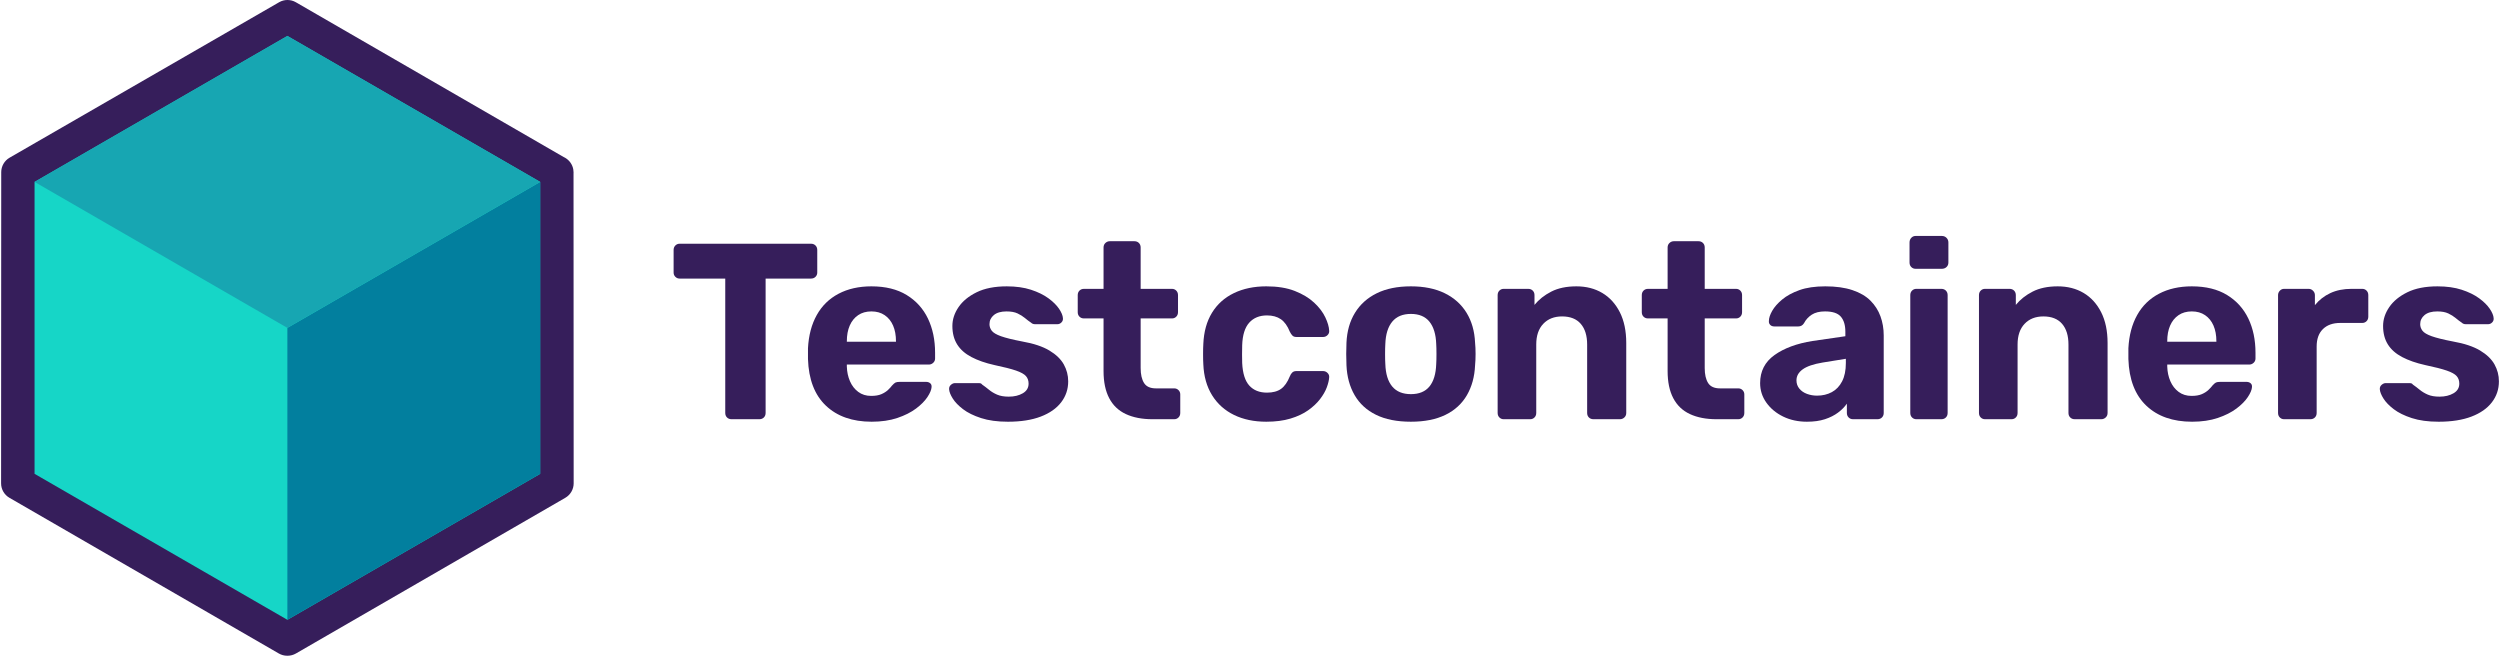
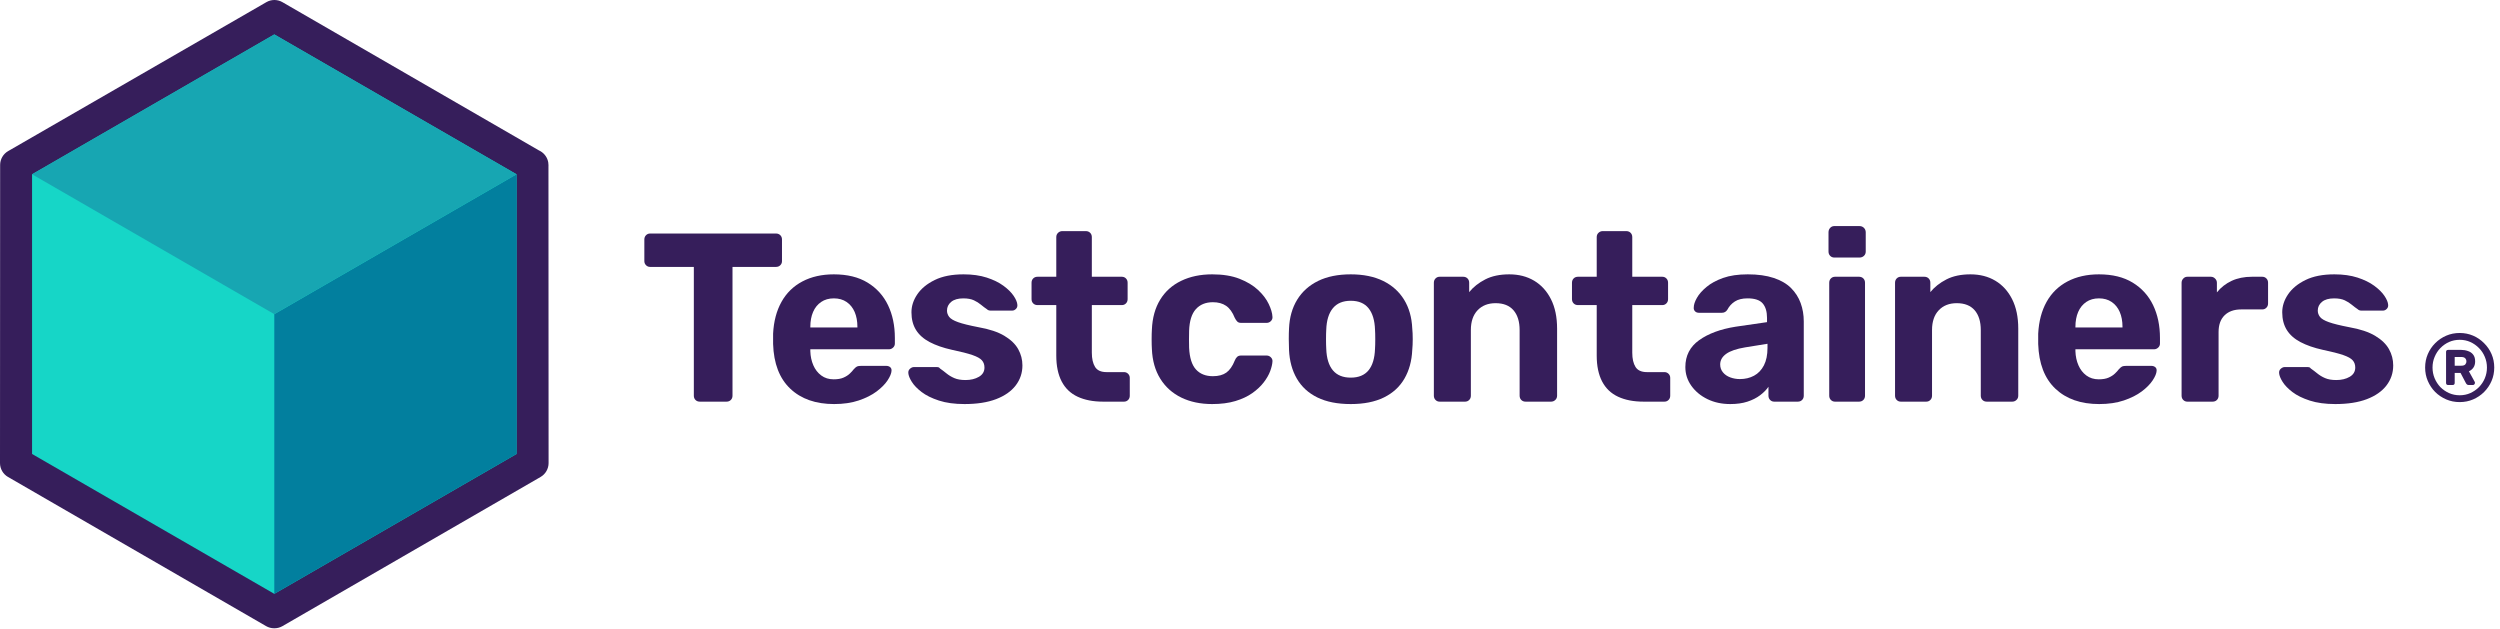
- <svg xmlns="http://www.w3.org/2000/svg" xmlns:xlink="http://www.w3.org/1999/xlink" id="Layer_1" data-name="Layer 1" viewBox="0 0 777.709 204.167" width="183" height="48">
-   <g id="logoMark">
-     <a xlink:href="82.6941176470588">
-       <path id="logoMark__PathItem_" data-name="logoMark &amp;lt;PathItem&amp;gt;" d="M178.23,54.01c.007-.113,.011-.225,.011-.339-0-.313-.029-.623-.085-.925-.261-1.514-1.198-2.847-2.556-3.631-.152-.088-.308-.168-.468-.239L91.774,.698c-1.61-.93-3.594-.931-5.205-.003L2.648,49.098c-1.611,.929-2.603,2.647-2.604,4.507L0,150.483c-.001,1.86,.991,3.579,2.601,4.509l83.877,48.477c.792,.458,1.69,.698,2.604,.698h.109c.915,0,1.813-.241,2.605-.698l83.877-48.477c1.61-.931,2.602-2.65,2.601-4.509l-.043-96.472Z" style="fill: #361e5b; fill-rule: evenodd;" />
-     </a>
-     <a xlink:href="39.2619607843137">
-       <polygon id="logoMark__PathItem_-2" data-name="logoMark &amp;lt;PathItem&amp;gt;" points="89.136 11.187 10.421 56.64 10.421 147.528 89.136 192.98 167.851 147.528 167.851 56.64 89.136 11.187" style="fill: #16d6c7;" />
-     </a>
-     <a xlink:href="63.4670588235294">
-       <polygon id="logoMark__PathItem_-3" data-name="logoMark &amp;lt;PathItem&amp;gt;" points="167.851 56.639 167.851 147.527 89.136 192.98 89.136 102.092 167.851 56.639" style="fill: #027f9e;" />
-     </a>
-     <a xlink:href="51.1329411764706">
-       <polygon id="logoMark__PathItem_-4" data-name="logoMark &amp;lt;PathItem&amp;gt;" points="167.851 56.639 89.136 102.092 10.421 56.639 89.136 11.187 167.851 56.639" style="fill: #17a6b2;" />
-     </a>
-   </g>
-   <path id="fullLogo" d="M227.423,130.524c-.573,0-1.041-.182-1.405-.546-.365-.363-.546-.832-.546-1.405v-41.838h-14.206c-.521,0-.964-.182-1.327-.546-.365-.363-.546-.806-.546-1.327v-7.025c0-.572,.182-1.04,.546-1.405,.363-.363,.806-.546,1.327-.546h40.901c.572,0,1.04,.183,1.405,.546,.363,.365,.546,.833,.546,1.405v7.025c0,.521-.183,.964-.546,1.327-.365,.365-.833,.546-1.405,.546h-14.128v41.838c0,.573-.183,1.041-.546,1.405-.364,.365-.833,.546-1.405,.546h-8.664Z" style="fill: #361e5b;" />
-   <path id="fullLogo-2" data-name="fullLogo" d="M271.056,131.304c-5.985,0-10.733-1.665-14.245-4.995-3.512-3.329-5.374-8.169-5.581-14.518v-3.356c.207-4.007,1.118-7.454,2.732-10.343,1.612-2.888,3.876-5.099,6.791-6.635,2.913-1.534,6.322-2.303,10.225-2.303,4.371,0,8.027,.898,10.967,2.693,2.939,1.795,5.152,4.242,6.635,7.337,1.483,3.097,2.224,6.648,2.224,10.655v1.796c0,.52-.195,.963-.586,1.327-.39,.365-.846,.546-1.366,.546h-25.524v.625c.051,1.666,.377,3.188,.976,4.566,.598,1.379,1.456,2.486,2.576,3.317,1.118,.834,2.459,1.249,4.02,1.249,1.3,0,2.367-.182,3.2-.546,.832-.363,1.522-.806,2.068-1.327,.546-.52,.949-.963,1.21-1.327,.468-.519,.845-.845,1.132-.975,.285-.13,.742-.195,1.366-.195h8.118c.52,0,.949,.144,1.288,.429,.338,.287,.481,.691,.429,1.21-.052,.833-.482,1.862-1.288,3.083-.807,1.223-1.99,2.42-3.551,3.591-1.561,1.171-3.5,2.146-5.815,2.927-2.316,.78-4.984,1.17-8.001,1.17Zm-7.728-24.9h15.299v-.156c0-1.874-.3-3.499-.897-4.878-.599-1.378-1.471-2.459-2.615-3.24-1.145-.781-2.525-1.171-4.137-1.171-1.614,0-2.993,.39-4.137,1.171-1.145,.781-2.017,1.861-2.615,3.24-.599,1.379-.897,3.005-.897,4.878v.156Z" style="fill: #361e5b;" />
-   <path id="fullLogo-3" data-name="fullLogo" d="M313.439,131.304c-3.227,0-5.998-.378-8.313-1.132-2.316-.754-4.189-1.678-5.62-2.771-1.432-1.093-2.498-2.198-3.2-3.317-.702-1.118-1.081-2.069-1.132-2.849-.052-.572,.129-1.04,.546-1.405,.416-.363,.832-.546,1.249-.546h7.571c.156,0,.312,.027,.469,.078,.156,.052,.312,.183,.468,.39,.676,.468,1.378,1.003,2.108,1.6,.728,.599,1.573,1.106,2.537,1.522,.962,.417,2.172,.625,3.63,.625,1.717,0,3.173-.351,4.371-1.054,1.196-.702,1.795-1.704,1.795-3.005,0-.937-.273-1.717-.82-2.341s-1.575-1.196-3.083-1.717c-1.51-.519-3.747-1.093-6.713-1.717-2.81-.625-5.204-1.456-7.181-2.498-1.978-1.041-3.461-2.354-4.449-3.942-.989-1.587-1.483-3.499-1.483-5.737,0-2.029,.637-3.981,1.912-5.854,1.275-1.873,3.161-3.421,5.659-4.644,2.498-1.222,5.62-1.834,9.367-1.834,2.861,0,5.372,.351,7.532,1.054,2.159,.703,3.967,1.588,5.425,2.654,1.456,1.067,2.562,2.16,3.317,3.278,.754,1.119,1.157,2.095,1.21,2.927,.051,.521-.105,.964-.468,1.327-.365,.365-.781,.546-1.249,.546h-6.947c-.261,0-.495-.039-.702-.117-.209-.078-.39-.195-.546-.351-.625-.416-1.262-.898-1.913-1.444-.651-.546-1.419-1.027-2.303-1.444-.885-.416-2.029-.625-3.435-.625-1.717,0-3.032,.378-3.942,1.132-.911,.755-1.366,1.705-1.366,2.849,0,.729,.234,1.405,.702,2.029s1.431,1.198,2.888,1.717c1.456,.52,3.669,1.067,6.635,1.639,3.538,.624,6.348,1.561,8.43,2.81,2.081,1.249,3.577,2.693,4.488,4.333,.91,1.639,1.366,3.395,1.366,5.269,0,2.446-.729,4.619-2.186,6.518-1.457,1.9-3.578,3.383-6.361,4.449-2.784,1.066-6.205,1.6-10.264,1.6Z" style="fill: #361e5b;" />
-   <path id="fullLogo-4" data-name="fullLogo" d="M358.477,130.524c-3.227,0-5.985-.533-8.274-1.6-2.29-1.066-4.02-2.719-5.191-4.957-1.171-2.237-1.756-5.047-1.756-8.43v-16.392h-6.088c-.573,0-1.042-.182-1.405-.546-.365-.363-.546-.832-.546-1.405v-5.308c0-.572,.182-1.04,.546-1.405,.363-.363,.832-.546,1.405-.546h6.088v-12.879c0-.572,.195-1.04,.586-1.405,.39-.363,.845-.546,1.366-.546h7.649c.572,0,1.04,.183,1.405,.546,.363,.365,.546,.833,.546,1.405v12.879h9.757c.519,0,.962,.183,1.327,.546,.363,.365,.546,.833,.546,1.405v5.308c0,.573-.183,1.042-.546,1.405-.365,.365-.808,.546-1.327,.546h-9.757v15.455c0,1.978,.351,3.526,1.054,4.644,.703,1.119,1.938,1.679,3.708,1.679h5.698c.519,0,.962,.183,1.327,.546,.363,.364,.546,.807,.546,1.327v5.776c0,.573-.183,1.041-.546,1.405-.365,.365-.808,.546-1.327,.546h-6.791Z" style="fill: #361e5b;" />
-   <path id="fullLogo-5" data-name="fullLogo" d="M393.914,131.304c-3.799,0-7.142-.702-10.03-2.107-2.888-1.405-5.165-3.447-6.83-6.128-1.666-2.679-2.576-5.893-2.732-9.64-.052-.832-.078-1.885-.078-3.161,0-1.275,.026-2.329,.078-3.162,.156-3.798,1.054-7.037,2.693-9.718,1.639-2.679,3.915-4.722,6.83-6.127,2.914-1.405,6.27-2.108,10.069-2.108,3.486,0,6.452,.482,8.899,1.444,2.445,.964,4.449,2.173,6.01,3.63,1.561,1.457,2.719,2.979,3.474,4.566,.754,1.588,1.158,2.98,1.21,4.176,.051,.521-.117,.976-.507,1.366s-.846,.585-1.366,.585h-8.352c-.521,0-.924-.142-1.21-.429-.286-.285-.559-.689-.819-1.21-.729-1.821-1.666-3.122-2.81-3.903-1.145-.781-2.576-1.171-4.293-1.171-2.342,0-4.189,.755-5.542,2.264-1.354,1.51-2.082,3.852-2.186,7.025-.052,2.029-.052,3.878,0,5.542,.156,3.227,.898,5.569,2.224,7.025,1.327,1.458,3.161,2.186,5.503,2.186,1.821,0,3.278-.39,4.371-1.171,1.093-.78,2.003-2.08,2.732-3.902,.207-.52,.468-.923,.781-1.21,.311-.285,.728-.429,1.248-.429h8.352c.52,0,.976,.195,1.366,.585,.39,.391,.558,.847,.507,1.366-.052,.886-.3,1.926-.742,3.122-.443,1.198-1.146,2.42-2.108,3.669-.963,1.249-2.199,2.408-3.707,3.474-1.51,1.067-3.344,1.926-5.503,2.576-2.16,.65-4.671,.975-7.532,.975Z" style="fill: #361e5b;" />
-   <path id="fullLogo-6" data-name="fullLogo" d="M438.951,131.304c-4.32,0-7.936-.715-10.85-2.146-2.914-1.43-5.14-3.474-6.673-6.127-1.536-2.654-2.381-5.75-2.537-9.289-.053-1.041-.078-2.225-.078-3.552s.025-2.484,.078-3.474c.156-3.591,1.04-6.699,2.654-9.328,1.613-2.627,3.876-4.656,6.791-6.088,2.914-1.431,6.452-2.147,10.615-2.147,4.11,0,7.623,.716,10.538,2.147,2.914,1.432,5.177,3.461,6.791,6.088,1.612,2.629,2.497,5.737,2.653,9.328,.104,.989,.156,2.146,.156,3.474s-.052,2.511-.156,3.552c-.156,3.539-1.003,6.635-2.536,9.289-1.536,2.653-3.76,4.697-6.674,6.127-2.915,1.431-6.505,2.146-10.772,2.146Zm0-8.586c2.549,0,4.475-.793,5.776-2.381,1.3-1.587,2.003-3.915,2.107-6.986,.052-.78,.079-1.821,.079-3.122,0-1.3-.027-2.341-.079-3.122-.104-3.017-.807-5.333-2.107-6.947-1.301-1.613-3.228-2.42-5.776-2.42s-4.488,.807-5.816,2.42c-1.327,1.613-2.042,3.929-2.146,6.947-.052,.781-.077,1.822-.077,3.122,0,1.301,.025,2.342,.077,3.122,.104,3.071,.82,5.399,2.146,6.986,1.327,1.588,3.266,2.381,5.816,2.381Z" style="fill: #361e5b;" />
-   <path id="fullLogo-7" data-name="fullLogo" d="M467.832,130.524c-.521,0-.964-.182-1.327-.546-.365-.363-.546-.832-.546-1.405v-36.687c0-.572,.182-1.04,.546-1.405,.363-.363,.806-.546,1.327-.546h7.649c.572,0,1.041,.183,1.405,.546,.363,.365,.546,.833,.546,1.405v3.044c1.353-1.665,3.096-3.044,5.23-4.137,2.134-1.093,4.735-1.639,7.806-1.639s5.762,.69,8.079,2.068c2.315,1.379,4.137,3.383,5.464,6.01,1.327,2.628,1.991,5.815,1.991,9.562v21.778c0,.573-.195,1.041-.586,1.405-.39,.365-.846,.546-1.366,.546h-8.274c-.573,0-1.041-.182-1.404-.546-.365-.363-.546-.832-.546-1.405v-21.309c0-2.758-.663-4.904-1.991-6.44-1.327-1.534-3.267-2.303-5.816-2.303-2.446,0-4.397,.768-5.854,2.303-1.458,1.535-2.186,3.682-2.186,6.44v21.309c0,.573-.183,1.041-.546,1.405-.364,.365-.808,.546-1.327,.546h-8.274Z" style="fill: #361e5b;" />
-   <path id="fullLogo-8" data-name="fullLogo" d="M534.1,130.524c-3.227,0-5.984-.533-8.274-1.6-2.29-1.066-4.019-2.719-5.19-4.957-1.171-2.237-1.756-5.047-1.756-8.43v-16.392h-6.088c-.573,0-1.041-.182-1.405-.546-.365-.363-.546-.832-.546-1.405v-5.308c0-.572,.182-1.04,.546-1.405,.363-.363,.832-.546,1.405-.546h6.088v-12.879c0-.572,.195-1.04,.585-1.405,.391-.363,.845-.546,1.366-.546h7.65c.572,0,1.04,.183,1.405,.546,.363,.365,.546,.833,.546,1.405v12.879h9.757c.519,0,.963,.183,1.327,.546,.363,.365,.546,.833,.546,1.405v5.308c0,.573-.182,1.042-.546,1.405-.365,.365-.808,.546-1.327,.546h-9.757v15.455c0,1.978,.351,3.526,1.054,4.644,.703,1.119,1.938,1.679,3.707,1.679h5.698c.52,0,.963,.183,1.327,.546,.363,.364,.546,.807,.546,1.327v5.776c0,.573-.183,1.041-.546,1.405-.365,.365-.808,.546-1.327,.546h-6.791Z" style="fill: #361e5b;" />
-   <path id="fullLogo-9" data-name="fullLogo" d="M562.279,131.304c-2.759,0-5.23-.534-7.415-1.6-2.186-1.066-3.929-2.51-5.229-4.332-1.302-1.821-1.952-3.85-1.952-6.088,0-3.694,1.496-6.608,4.488-8.743,2.991-2.133,6.933-3.591,11.826-4.371l10.225-1.483v-1.405c0-2.03-.468-3.591-1.404-4.684-.937-1.093-2.576-1.639-4.918-1.639-1.717,0-3.097,.339-4.137,1.015-1.041,.677-1.848,1.561-2.42,2.654-.417,.677-1.014,1.015-1.795,1.015h-7.415c-.573,0-1.014-.168-1.327-.508-.313-.338-.442-.742-.39-1.21,0-.884,.338-1.925,1.015-3.122,.675-1.196,1.717-2.381,3.122-3.552,1.405-1.171,3.2-2.146,5.386-2.927,2.185-.781,4.864-1.171,8.04-1.171,3.278,0,6.088,.39,8.43,1.171,2.342,.781,4.215,1.873,5.621,3.278,1.405,1.405,2.445,3.032,3.122,4.878,.675,1.848,1.014,3.838,1.014,5.971v24.12c0,.573-.183,1.041-.546,1.405-.365,.365-.832,.546-1.404,.546h-7.65c-.521,0-.963-.182-1.327-.546-.365-.363-.546-.832-.546-1.405v-2.888c-.677,.989-1.589,1.913-2.732,2.772-1.145,.858-2.511,1.548-4.098,2.068-1.587,.52-3.448,.78-5.581,.78Zm3.122-8.118c1.717,0,3.251-.363,4.605-1.093,1.353-.728,2.42-1.846,3.2-3.356,.78-1.509,1.17-3.408,1.17-5.698v-1.327l-7.259,1.171c-2.81,.468-4.867,1.171-6.167,2.108-1.301,.937-1.951,2.082-1.951,3.434,0,.989,.299,1.848,.898,2.576,.597,.729,1.391,1.276,2.381,1.639,.988,.365,2.029,.546,3.122,.546Z" style="fill: #361e5b;" />
-   <path id="fullLogo-10" data-name="fullLogo" d="M596.076,83.691c-.521,0-.964-.182-1.327-.546-.365-.363-.546-.832-.546-1.405v-6.245c0-.572,.182-1.054,.546-1.444,.363-.39,.806-.586,1.327-.586h8.196c.572,0,1.054,.195,1.444,.586,.391,.39,.586,.872,.586,1.444v6.245c0,.573-.195,1.042-.586,1.405-.39,.365-.872,.546-1.444,.546h-8.196Zm.234,46.834c-.521,0-.964-.182-1.327-.546-.365-.363-.546-.832-.546-1.405v-36.687c0-.572,.182-1.04,.546-1.405,.363-.363,.806-.546,1.327-.546h7.805c.572,0,1.041,.183,1.405,.546,.363,.365,.546,.833,.546,1.405v36.687c0,.573-.183,1.041-.546,1.405-.365,.365-.834,.546-1.405,.546h-7.805Z" style="fill: #361e5b;" />
-   <path id="fullLogo-11" data-name="fullLogo" d="M617.696,130.524c-.521,0-.963-.182-1.327-.546-.365-.363-.546-.832-.546-1.405v-36.687c0-.572,.182-1.04,.546-1.405,.363-.363,.806-.546,1.327-.546h7.65c.572,0,1.04,.183,1.405,.546,.363,.365,.546,.833,.546,1.405v3.044c1.353-1.665,3.096-3.044,5.231-4.137,2.133-1.093,4.734-1.639,7.805-1.639s5.763,.69,8.079,2.068c2.314,1.379,4.136,3.383,5.463,6.01,1.327,2.628,1.991,5.815,1.991,9.562v21.778c0,.573-.196,1.041-.586,1.405-.39,.365-.846,.546-1.366,.546h-8.274c-.573,0-1.041-.182-1.405-.546-.365-.363-.546-.832-.546-1.405v-21.309c0-2.758-.663-4.904-1.991-6.44-1.327-1.534-3.266-2.303-5.815-2.303-2.446,0-4.398,.768-5.854,2.303-1.458,1.535-2.186,3.682-2.186,6.44v21.309c0,.573-.183,1.041-.546,1.405-.364,.365-.807,.546-1.327,.546h-8.274Z" style="fill: #361e5b;" />
-   <path id="fullLogo-12" data-name="fullLogo" d="M682.17,131.304c-5.985,0-10.733-1.665-14.245-4.995-3.512-3.329-5.373-8.169-5.581-14.518v-3.356c.207-4.007,1.118-7.454,2.732-10.343,1.612-2.888,3.876-5.099,6.791-6.635,2.913-1.534,6.323-2.303,10.225-2.303,4.371,0,8.026,.898,10.967,2.693,2.939,1.795,5.152,4.242,6.635,7.337,1.483,3.097,2.225,6.648,2.225,10.655v1.796c0,.52-.196,.963-.586,1.327-.39,.365-.846,.546-1.366,.546h-25.524v.625c.051,1.666,.377,3.188,.975,4.566,.598,1.379,1.456,2.486,2.576,3.317,1.118,.834,2.459,1.249,4.02,1.249,1.301,0,2.367-.182,3.2-.546,.832-.363,1.522-.806,2.069-1.327,.546-.52,.949-.963,1.21-1.327,.468-.519,.845-.845,1.132-.975,.285-.13,.742-.195,1.366-.195h8.118c.52,0,.949,.144,1.288,.429,.338,.287,.48,.691,.429,1.21-.053,.833-.482,1.862-1.289,3.083-.807,1.223-1.99,2.42-3.551,3.591-1.561,1.171-3.5,2.146-5.815,2.927-2.316,.78-4.983,1.17-8.001,1.17Zm-7.728-24.9h15.299v-.156c0-1.874-.3-3.499-.898-4.878-.599-1.378-1.47-2.459-2.615-3.24-1.146-.781-2.524-1.171-4.137-1.171-1.614,0-2.993,.39-4.137,1.171-1.146,.781-2.017,1.861-2.615,3.24-.599,1.379-.898,3.005-.898,4.878v.156Z" style="fill: #361e5b;" />
-   <path id="fullLogo-13" data-name="fullLogo" d="M710.816,130.524c-.521,0-.964-.182-1.327-.546-.365-.363-.546-.832-.546-1.405v-36.687c0-.52,.182-.976,.546-1.366,.363-.39,.806-.586,1.327-.586h7.649c.52,0,.976,.195,1.366,.586,.39,.39,.586,.846,.586,1.366v3.122c1.3-1.613,2.9-2.861,4.8-3.747,1.899-.884,4.098-1.327,6.596-1.327h3.356c.52,0,.962,.183,1.327,.546,.363,.365,.546,.833,.546,1.405v6.713c0,.573-.183,1.042-.546,1.405-.365,.365-.807,.546-1.327,.546h-6.869c-2.291,0-4.086,.638-5.386,1.913-1.301,1.275-1.951,3.083-1.951,5.425v20.685c0,.573-.183,1.041-.546,1.405-.365,.365-.834,.546-1.405,.546h-8.195Z" style="fill: #361e5b;" />
-   <path id="fullLogo-14" data-name="fullLogo" d="M758.898,131.304c-3.227,0-5.998-.378-8.313-1.132s-4.189-1.678-5.619-2.771c-1.432-1.093-2.498-2.198-3.201-3.317-.702-1.118-1.08-2.069-1.131-2.849-.053-.572,.129-1.04,.546-1.405,.415-.363,.831-.546,1.248-.546h7.571c.156,0,.312,.027,.468,.078,.156,.052,.313,.183,.469,.39,.675,.468,1.377,1.003,2.107,1.6,.728,.599,1.573,1.106,2.537,1.522,.963,.417,2.172,.625,3.63,.625,1.717,0,3.173-.351,4.371-1.054,1.196-.702,1.795-1.704,1.795-3.005,0-.937-.273-1.717-.82-2.341s-1.575-1.196-3.083-1.717c-1.51-.519-3.747-1.093-6.713-1.717-2.81-.625-5.204-1.456-7.181-2.498-1.978-1.041-3.461-2.354-4.45-3.942-.989-1.587-1.483-3.499-1.483-5.737,0-2.029,.637-3.981,1.913-5.854,1.275-1.873,3.162-3.421,5.659-4.644,2.498-1.222,5.621-1.834,9.367-1.834,2.862,0,5.373,.351,7.533,1.054,2.158,.703,3.967,1.588,5.425,2.654,1.456,1.067,2.562,2.16,3.317,3.278,.754,1.119,1.158,2.095,1.21,2.927,.052,.521-.104,.964-.468,1.327-.365,.365-.781,.546-1.249,.546h-6.947c-.261,0-.495-.039-.702-.117-.209-.078-.391-.195-.546-.351-.625-.416-1.262-.898-1.913-1.444-.651-.546-1.419-1.027-2.303-1.444-.885-.416-2.029-.625-3.434-.625-1.717,0-3.032,.378-3.942,1.132-.911,.755-1.366,1.705-1.366,2.849,0,.729,.234,1.405,.703,2.029,.468,.625,1.43,1.198,2.888,1.717,1.456,.52,3.669,1.067,6.635,1.639,3.538,.624,6.348,1.561,8.43,2.81,2.081,1.249,3.577,2.693,4.488,4.333,.91,1.639,1.366,3.395,1.366,5.269,0,2.446-.729,4.619-2.186,6.518-1.457,1.9-3.578,3.383-6.361,4.449-2.784,1.066-6.205,1.6-10.264,1.6Z" style="fill: #361e5b;" />
+ <svg xmlns="http://www.w3.org/2000/svg" width="191" height="48" viewBox="0 0 191 48" fill="none">
+   <path fill-rule="evenodd" clip-rule="evenodd" d="M41.902 12.698C41.904 12.671 41.904 12.645 41.904 12.618C41.904 12.545 41.898 12.472 41.885 12.401C41.823 12.045 41.603 11.731 41.284 11.547C41.248 11.526 41.211 11.508 41.174 11.491L21.576 0.164C21.198 -0.055 20.731 -0.055 20.352 0.164L0.623 11.543C0.244 11.761 0.01 12.165 0.01 12.602L6.40046e-08 35.379C-0 35.816 0.233 36.22 0.611 36.439L20.331 47.836C20.517 47.943 20.728 48 20.943 48H20.969C21.184 48 21.395 47.943 21.581 47.836L41.301 36.439C41.679 36.22 41.912 35.816 41.912 35.379L41.902 12.698V12.698Z" fill="#361E5B" />
+   <path d="M20.956 2.63L2.45 13.316V34.684L20.956 45.37L39.462 34.684V13.316L20.956 2.63Z" fill="#16D6C7" />
+   <path d="M39.462 13.316V34.684L20.956 45.37V24.002L39.462 13.316Z" fill="#027F9E" />
+   <path d="M39.462 13.316L20.956 24.002L2.45 13.316L20.956 2.63L39.462 13.316Z" fill="#17A6B2" />
+   <path d="M53.468 30.686C53.333 30.686 53.223 30.644 53.137 30.558C53.051 30.473 53.009 30.363 53.009 30.228V20.392H49.669C49.547 20.392 49.442 20.349 49.357 20.263C49.271 20.178 49.228 20.073 49.228 19.951V18.299C49.228 18.165 49.271 18.055 49.357 17.969C49.442 17.884 49.547 17.841 49.669 17.841H59.285C59.419 17.841 59.529 17.884 59.615 17.969C59.701 18.055 59.744 18.165 59.744 18.299V19.951C59.744 20.073 59.701 20.178 59.615 20.263C59.529 20.349 59.419 20.392 59.285 20.392H55.963V30.228C55.963 30.363 55.92 30.473 55.835 30.558C55.749 30.644 55.639 30.686 55.505 30.686H53.468H53.468Z" fill="#361E5B" />
+   <path d="M63.726 30.87C62.319 30.87 61.202 30.479 60.377 29.695C59.551 28.913 59.113 27.775 59.065 26.282V25.493C59.113 24.551 59.327 23.741 59.707 23.061C60.086 22.383 60.618 21.863 61.303 21.502C61.988 21.141 62.79 20.96 63.707 20.96C64.735 20.96 65.594 21.171 66.286 21.593C66.977 22.015 67.497 22.591 67.846 23.318C68.194 24.047 68.368 24.881 68.368 25.823V26.245C68.368 26.368 68.323 26.472 68.231 26.558C68.139 26.643 68.032 26.686 67.91 26.686H61.909V26.833C61.921 27.224 61.998 27.582 62.138 27.906C62.279 28.23 62.481 28.491 62.744 28.686C63.007 28.882 63.322 28.98 63.689 28.98C63.995 28.98 64.246 28.937 64.441 28.851C64.637 28.766 64.799 28.662 64.928 28.539C65.056 28.417 65.151 28.313 65.212 28.227C65.322 28.105 65.411 28.029 65.478 27.998C65.545 27.968 65.653 27.952 65.799 27.952H67.708C67.83 27.952 67.931 27.986 68.011 28.053C68.09 28.12 68.124 28.215 68.112 28.337C68.099 28.533 67.998 28.775 67.809 29.062C67.619 29.35 67.341 29.631 66.974 29.907C66.607 30.182 66.151 30.411 65.607 30.595C65.062 30.778 64.435 30.87 63.726 30.87V30.87ZM61.909 25.016H65.506V24.979C65.506 24.539 65.435 24.157 65.295 23.832C65.154 23.508 64.949 23.254 64.68 23.071C64.411 22.887 64.086 22.795 63.707 22.795C63.328 22.795 63.004 22.887 62.735 23.071C62.465 23.254 62.26 23.508 62.12 23.832C61.979 24.157 61.909 24.539 61.909 24.979V25.016H61.909Z" fill="#361E5B" />
+   <path d="M73.69 30.87C72.931 30.87 72.28 30.781 71.736 30.604C71.191 30.427 70.751 30.209 70.414 29.952C70.078 29.695 69.827 29.436 69.662 29.172C69.497 28.91 69.408 28.686 69.396 28.503C69.384 28.368 69.426 28.258 69.524 28.172C69.622 28.087 69.72 28.044 69.818 28.044H71.598C71.635 28.044 71.671 28.05 71.708 28.062C71.745 28.075 71.781 28.105 71.818 28.154C71.977 28.264 72.142 28.39 72.314 28.53C72.485 28.671 72.684 28.79 72.91 28.888C73.136 28.986 73.421 29.035 73.763 29.035C74.167 29.035 74.51 28.952 74.791 28.787C75.072 28.622 75.213 28.387 75.213 28.081C75.213 27.86 75.149 27.677 75.02 27.53C74.892 27.383 74.65 27.249 74.296 27.126C73.941 27.004 73.415 26.869 72.718 26.723C72.057 26.576 71.494 26.38 71.029 26.136C70.564 25.891 70.215 25.582 69.983 25.209C69.751 24.836 69.635 24.386 69.635 23.86C69.635 23.383 69.784 22.924 70.084 22.483C70.384 22.043 70.827 21.679 71.415 21.392C72.002 21.104 72.736 20.96 73.617 20.96C74.289 20.96 74.88 21.043 75.388 21.208C75.895 21.373 76.32 21.581 76.663 21.832C77.005 22.083 77.265 22.34 77.443 22.603C77.62 22.866 77.715 23.095 77.727 23.291C77.739 23.413 77.703 23.517 77.617 23.603C77.531 23.689 77.434 23.731 77.323 23.731H75.69C75.629 23.731 75.574 23.722 75.525 23.704C75.476 23.686 75.433 23.658 75.397 23.621C75.25 23.523 75.1 23.41 74.947 23.282C74.794 23.153 74.614 23.04 74.406 22.942C74.198 22.845 73.929 22.796 73.598 22.796C73.195 22.796 72.885 22.884 72.672 23.062C72.457 23.239 72.35 23.462 72.35 23.731C72.35 23.903 72.406 24.062 72.516 24.209C72.626 24.355 72.852 24.49 73.195 24.612C73.537 24.735 74.057 24.863 74.754 24.998C75.586 25.144 76.247 25.365 76.736 25.658C77.225 25.952 77.577 26.291 77.791 26.677C78.005 27.062 78.113 27.475 78.113 27.916C78.113 28.491 77.941 29.001 77.599 29.448C77.256 29.895 76.758 30.243 76.103 30.494C75.449 30.744 74.644 30.87 73.69 30.87L73.69 30.87Z" fill="#361E5B" />
+   <path d="M84.278 30.686C83.52 30.686 82.871 30.561 82.333 30.31C81.795 30.06 81.388 29.671 81.113 29.145C80.838 28.619 80.7 27.959 80.7 27.163V23.309H79.269C79.134 23.309 79.024 23.267 78.938 23.181C78.853 23.095 78.81 22.985 78.81 22.851V21.603C78.81 21.468 78.853 21.358 78.938 21.272C79.024 21.187 79.134 21.144 79.269 21.144H80.7V18.116C80.7 17.982 80.746 17.871 80.838 17.786C80.929 17.7 81.036 17.657 81.159 17.657H82.957C83.092 17.657 83.202 17.7 83.287 17.786C83.373 17.871 83.416 17.982 83.416 18.116V21.144H85.71C85.832 21.144 85.936 21.187 86.022 21.272C86.107 21.358 86.15 21.468 86.15 21.603V22.851C86.15 22.985 86.107 23.095 86.022 23.181C85.936 23.267 85.832 23.309 85.71 23.309H83.416V26.943C83.416 27.408 83.499 27.772 83.664 28.035C83.829 28.298 84.119 28.429 84.535 28.429H85.875C85.997 28.429 86.101 28.472 86.187 28.558C86.272 28.643 86.315 28.747 86.315 28.87V30.228C86.315 30.363 86.272 30.473 86.187 30.558C86.101 30.644 85.997 30.686 85.875 30.686H84.278H84.278Z" fill="#361E5B" />
+   <path d="M92.61 30.87C91.717 30.87 90.931 30.705 90.252 30.375C89.573 30.044 89.037 29.564 88.646 28.934C88.254 28.304 88.04 27.548 88.004 26.668C87.991 26.472 87.985 26.224 87.985 25.924C87.985 25.625 87.991 25.377 88.004 25.181C88.04 24.288 88.251 23.527 88.637 22.896C89.022 22.266 89.557 21.786 90.243 21.456C90.928 21.125 91.717 20.96 92.61 20.96C93.429 20.96 94.127 21.074 94.702 21.3C95.277 21.526 95.748 21.811 96.115 22.153C96.482 22.496 96.754 22.854 96.931 23.227C97.109 23.6 97.204 23.927 97.216 24.208C97.228 24.331 97.188 24.438 97.097 24.53C97.005 24.621 96.898 24.667 96.776 24.667H94.812C94.689 24.667 94.595 24.634 94.527 24.566C94.46 24.499 94.396 24.404 94.335 24.282C94.163 23.854 93.943 23.548 93.674 23.364C93.405 23.181 93.069 23.089 92.665 23.089C92.114 23.089 91.68 23.267 91.362 23.621C91.044 23.976 90.873 24.527 90.848 25.273C90.836 25.75 90.836 26.184 90.848 26.576C90.885 27.334 91.059 27.885 91.371 28.227C91.683 28.57 92.114 28.741 92.665 28.741C93.093 28.741 93.436 28.649 93.692 28.466C93.949 28.282 94.163 27.977 94.335 27.548C94.383 27.426 94.445 27.331 94.518 27.264C94.592 27.197 94.689 27.163 94.812 27.163H96.775C96.898 27.163 97.005 27.209 97.097 27.301C97.188 27.392 97.228 27.5 97.216 27.622C97.204 27.83 97.145 28.075 97.042 28.356C96.937 28.637 96.772 28.925 96.546 29.218C96.32 29.512 96.029 29.784 95.674 30.035C95.319 30.286 94.888 30.488 94.381 30.641C93.873 30.793 93.282 30.87 92.61 30.87H92.61Z" fill="#361E5B" />
+   <path d="M103.198 30.87C102.182 30.87 101.332 30.702 100.647 30.365C99.962 30.029 99.439 29.549 99.078 28.925C98.717 28.301 98.519 27.573 98.482 26.741C98.469 26.496 98.463 26.218 98.463 25.906C98.463 25.594 98.469 25.322 98.482 25.089C98.519 24.245 98.726 23.514 99.106 22.896C99.485 22.279 100.017 21.802 100.702 21.465C101.387 21.129 102.219 20.96 103.198 20.96C104.164 20.96 104.99 21.129 105.676 21.465C106.361 21.802 106.893 22.279 107.272 22.896C107.651 23.514 107.859 24.245 107.896 25.089C107.92 25.322 107.933 25.594 107.933 25.906C107.933 26.218 107.92 26.496 107.896 26.741C107.859 27.573 107.66 28.301 107.3 28.925C106.939 29.549 106.416 30.029 105.731 30.365C105.045 30.702 104.201 30.87 103.198 30.87H103.198ZM103.198 28.851C103.797 28.851 104.25 28.665 104.556 28.292C104.862 27.919 105.027 27.371 105.051 26.649C105.064 26.466 105.07 26.221 105.07 25.915C105.07 25.61 105.064 25.365 105.051 25.181C105.027 24.472 104.862 23.927 104.556 23.548C104.25 23.169 103.797 22.979 103.198 22.979C102.599 22.979 102.143 23.169 101.831 23.548C101.519 23.927 101.351 24.472 101.326 25.181C101.314 25.365 101.308 25.61 101.308 25.915C101.308 26.221 101.314 26.466 101.326 26.649C101.351 27.371 101.519 27.919 101.831 28.292C102.143 28.665 102.599 28.851 103.198 28.851Z" fill="#361E5B" />
+   <path d="M109.988 30.686C109.865 30.686 109.761 30.644 109.676 30.558C109.59 30.473 109.547 30.363 109.547 30.228V21.603C109.547 21.468 109.59 21.358 109.676 21.272C109.761 21.187 109.865 21.144 109.988 21.144H111.786C111.921 21.144 112.031 21.187 112.117 21.272C112.202 21.358 112.245 21.468 112.245 21.603V22.318C112.563 21.927 112.973 21.603 113.475 21.346C113.976 21.089 114.588 20.96 115.31 20.96C116.032 20.96 116.664 21.123 117.209 21.447C117.753 21.771 118.182 22.242 118.494 22.86C118.806 23.478 118.962 24.227 118.962 25.108V30.228C118.962 30.363 118.916 30.473 118.824 30.558C118.732 30.644 118.625 30.686 118.503 30.686H116.557C116.423 30.686 116.313 30.644 116.227 30.558C116.142 30.473 116.099 30.363 116.099 30.228V25.218C116.099 24.57 115.943 24.065 115.631 23.704C115.319 23.343 114.863 23.163 114.264 23.163C113.689 23.163 113.23 23.343 112.887 23.704C112.545 24.065 112.374 24.57 112.374 25.218V30.228C112.374 30.363 112.331 30.473 112.245 30.558C112.159 30.644 112.055 30.686 111.933 30.686H109.988H109.988Z" fill="#361E5B" />
+   <path d="M125.568 30.686C124.809 30.686 124.161 30.561 123.623 30.31C123.084 30.06 122.678 29.671 122.402 29.145C122.127 28.619 121.989 27.959 121.989 27.163V23.309H120.558C120.423 23.309 120.313 23.267 120.228 23.181C120.142 23.095 120.099 22.985 120.099 22.851V21.603C120.099 21.468 120.142 21.358 120.228 21.272C120.313 21.187 120.423 21.144 120.558 21.144H121.989V18.116C121.989 17.982 122.035 17.871 122.127 17.786C122.219 17.7 122.326 17.657 122.448 17.657H124.247C124.381 17.657 124.491 17.7 124.577 17.786C124.662 17.871 124.705 17.982 124.705 18.116V21.144H126.999C127.121 21.144 127.226 21.187 127.311 21.272C127.397 21.358 127.44 21.468 127.44 21.603V22.851C127.44 22.985 127.397 23.095 127.311 23.181C127.226 23.267 127.121 23.309 126.999 23.309H124.705V26.943C124.705 27.408 124.788 27.772 124.953 28.035C125.118 28.298 125.409 28.429 125.825 28.429H127.164C127.286 28.429 127.391 28.472 127.476 28.558C127.562 28.643 127.605 28.747 127.605 28.87V30.228C127.605 30.363 127.562 30.473 127.476 30.558C127.391 30.644 127.286 30.686 127.164 30.686H125.568V30.686Z" fill="#361E5B" />
+   <path d="M132.193 30.87C131.544 30.87 130.963 30.744 130.449 30.494C129.935 30.243 129.525 29.904 129.22 29.475C128.914 29.047 128.761 28.57 128.761 28.044C128.761 27.175 129.113 26.49 129.816 25.988C130.519 25.487 131.446 25.144 132.596 24.961L135 24.612V24.282C135 23.805 134.89 23.438 134.67 23.181C134.45 22.924 134.064 22.795 133.514 22.795C133.11 22.795 132.786 22.875 132.541 23.034C132.296 23.193 132.107 23.401 131.972 23.658C131.874 23.817 131.734 23.897 131.55 23.897H129.807C129.672 23.897 129.568 23.857 129.495 23.777C129.421 23.698 129.391 23.603 129.403 23.493C129.403 23.285 129.483 23.04 129.642 22.759C129.801 22.477 130.045 22.199 130.376 21.924C130.706 21.648 131.128 21.419 131.642 21.236C132.156 21.052 132.786 20.96 133.532 20.96C134.303 20.96 134.963 21.052 135.514 21.236C136.065 21.419 136.505 21.676 136.835 22.006C137.166 22.337 137.41 22.719 137.569 23.153C137.728 23.588 137.808 24.056 137.808 24.557V30.228C137.808 30.362 137.765 30.473 137.679 30.558C137.594 30.644 137.484 30.686 137.349 30.686H135.551C135.428 30.686 135.324 30.644 135.239 30.558C135.153 30.473 135.11 30.362 135.11 30.228V29.549C134.951 29.781 134.737 29.998 134.468 30.2C134.199 30.402 133.878 30.564 133.505 30.686C133.131 30.809 132.694 30.87 132.193 30.87V30.87ZM132.927 28.961C133.33 28.961 133.691 28.876 134.009 28.704C134.327 28.533 134.578 28.27 134.762 27.916C134.945 27.561 135.037 27.114 135.037 26.576V26.264L133.33 26.539C132.67 26.649 132.186 26.814 131.88 27.035C131.575 27.255 131.422 27.524 131.422 27.842C131.422 28.075 131.492 28.276 131.633 28.448C131.773 28.619 131.96 28.747 132.193 28.833C132.425 28.919 132.67 28.961 132.927 28.961V28.961Z" fill="#361E5B" />
+   <path d="M140.138 19.676C140.016 19.676 139.912 19.633 139.826 19.547C139.741 19.462 139.698 19.352 139.698 19.217V17.749C139.698 17.614 139.741 17.501 139.826 17.409C139.912 17.318 140.016 17.272 140.138 17.272H142.065C142.2 17.272 142.313 17.318 142.405 17.409C142.496 17.501 142.542 17.614 142.542 17.749V19.217C142.542 19.352 142.496 19.462 142.405 19.547C142.313 19.633 142.2 19.676 142.065 19.676H140.138ZM140.193 30.686C140.071 30.686 139.967 30.644 139.881 30.558C139.796 30.473 139.753 30.362 139.753 30.228V21.603C139.753 21.468 139.796 21.358 139.881 21.272C139.967 21.187 140.071 21.144 140.193 21.144H142.028C142.163 21.144 142.273 21.187 142.359 21.272C142.444 21.358 142.487 21.468 142.487 21.603V30.228C142.487 30.362 142.444 30.473 142.359 30.558C142.273 30.644 142.163 30.686 142.028 30.686H140.193Z" fill="#361E5B" />
+   <path d="M145.221 30.686C145.099 30.686 144.995 30.644 144.909 30.558C144.824 30.473 144.781 30.363 144.781 30.228V21.603C144.781 21.468 144.824 21.358 144.909 21.272C144.995 21.187 145.099 21.144 145.221 21.144H147.02C147.154 21.144 147.264 21.187 147.35 21.272C147.435 21.358 147.478 21.468 147.478 21.603V22.318C147.797 21.927 148.206 21.603 148.708 21.346C149.21 21.089 149.821 20.96 150.543 20.96C151.265 20.96 151.898 21.123 152.442 21.447C152.987 21.771 153.415 22.242 153.727 22.86C154.039 23.478 154.195 24.227 154.195 25.108V30.228C154.195 30.363 154.149 30.473 154.057 30.558C153.966 30.644 153.858 30.686 153.736 30.686H151.791C151.656 30.686 151.546 30.644 151.461 30.558C151.375 30.473 151.332 30.363 151.332 30.228V25.218C151.332 24.57 151.176 24.065 150.864 23.704C150.552 23.343 150.096 23.163 149.497 23.163C148.922 23.163 148.463 23.343 148.121 23.704C147.778 24.065 147.607 24.57 147.607 25.218V30.228C147.607 30.363 147.564 30.473 147.478 30.558C147.393 30.644 147.289 30.686 147.166 30.686H145.221H145.221Z" fill="#361E5B" />
+   <path d="M160.379 30.87C158.972 30.87 157.856 30.479 157.03 29.695C156.204 28.913 155.767 27.775 155.718 26.282V25.493C155.767 24.551 155.981 23.741 156.36 23.061C156.739 22.383 157.271 21.863 157.957 21.502C158.642 21.141 159.443 20.96 160.361 20.96C161.389 20.96 162.248 21.171 162.939 21.593C163.63 22.015 164.15 22.591 164.499 23.318C164.848 24.047 165.022 24.881 165.022 25.823V26.245C165.022 26.368 164.976 26.472 164.884 26.558C164.793 26.643 164.685 26.686 164.563 26.686H158.562V26.833C158.575 27.224 158.651 27.582 158.792 27.906C158.932 28.23 159.134 28.491 159.397 28.686C159.66 28.882 159.975 28.98 160.342 28.98C160.648 28.98 160.899 28.937 161.095 28.851C161.29 28.766 161.453 28.662 161.581 28.539C161.71 28.417 161.804 28.313 161.866 28.227C161.976 28.105 162.064 28.029 162.132 27.998C162.199 27.968 162.306 27.952 162.453 27.952H164.361C164.484 27.952 164.584 27.986 164.664 28.053C164.744 28.12 164.777 28.215 164.765 28.337C164.753 28.533 164.652 28.775 164.462 29.062C164.272 29.35 163.994 29.631 163.627 29.907C163.26 30.182 162.804 30.411 162.26 30.595C161.716 30.778 161.089 30.87 160.379 30.87H160.379ZM158.562 25.016H162.159V24.979C162.159 24.539 162.089 24.157 161.948 23.832C161.807 23.508 161.602 23.254 161.333 23.071C161.064 22.887 160.74 22.795 160.361 22.795C159.981 22.795 159.657 22.887 159.388 23.071C159.119 23.254 158.914 23.508 158.773 23.832C158.633 24.157 158.562 24.539 158.562 24.979V25.016H158.562Z" fill="#361E5B" />
+   <path d="M167.114 30.686C166.991 30.686 166.887 30.644 166.802 30.558C166.716 30.473 166.673 30.363 166.673 30.228V21.603C166.673 21.48 166.716 21.373 166.802 21.282C166.887 21.19 166.991 21.144 167.114 21.144H168.912C169.034 21.144 169.142 21.19 169.233 21.282C169.325 21.373 169.371 21.48 169.371 21.603V22.337C169.677 21.958 170.053 21.664 170.5 21.456C170.946 21.248 171.463 21.144 172.05 21.144H172.839C172.961 21.144 173.065 21.187 173.151 21.272C173.237 21.358 173.28 21.468 173.28 21.603V23.181C173.28 23.316 173.237 23.426 173.151 23.511C173.065 23.597 172.962 23.64 172.839 23.64H171.225C170.686 23.64 170.264 23.79 169.958 24.089C169.652 24.389 169.499 24.814 169.499 25.365V30.228C169.499 30.362 169.456 30.473 169.371 30.558C169.285 30.644 169.175 30.686 169.041 30.686H167.114V30.686Z" fill="#361E5B" />
+   <path d="M178.418 30.87C177.659 30.87 177.008 30.781 176.464 30.604C175.919 30.427 175.479 30.209 175.142 29.952C174.806 29.695 174.555 29.436 174.39 29.172C174.225 28.91 174.136 28.686 174.124 28.503C174.112 28.368 174.154 28.258 174.252 28.172C174.35 28.087 174.448 28.044 174.546 28.044H176.326C176.363 28.044 176.399 28.05 176.436 28.062C176.473 28.075 176.51 28.105 176.546 28.154C176.705 28.264 176.87 28.39 177.042 28.53C177.213 28.671 177.411 28.79 177.638 28.888C177.864 28.986 178.149 29.035 178.491 29.035C178.895 29.035 179.237 28.952 179.519 28.787C179.8 28.622 179.941 28.387 179.941 28.081C179.941 27.86 179.877 27.677 179.748 27.53C179.62 27.383 179.378 27.249 179.024 27.126C178.669 27.004 178.143 26.869 177.445 26.723C176.785 26.576 176.222 26.38 175.757 26.136C175.292 25.891 174.943 25.582 174.711 25.209C174.479 24.836 174.362 24.386 174.362 23.86C174.362 23.383 174.512 22.924 174.812 22.483C175.112 22.043 175.555 21.679 176.142 21.392C176.73 21.104 177.464 20.96 178.345 20.96C179.017 20.96 179.608 21.043 180.116 21.208C180.623 21.373 181.048 21.581 181.391 21.832C181.733 22.083 181.993 22.34 182.171 22.603C182.348 22.866 182.443 23.095 182.455 23.291C182.467 23.413 182.431 23.517 182.345 23.603C182.259 23.689 182.162 23.731 182.052 23.731H180.418C180.357 23.731 180.302 23.722 180.253 23.704C180.204 23.686 180.161 23.658 180.125 23.621C179.978 23.523 179.828 23.41 179.675 23.282C179.522 23.153 179.341 23.04 179.134 22.942C178.926 22.845 178.657 22.796 178.326 22.796C177.923 22.796 177.613 22.884 177.4 23.062C177.185 23.239 177.078 23.462 177.078 23.731C177.078 23.903 177.133 24.062 177.244 24.209C177.354 24.355 177.58 24.49 177.923 24.612C178.265 24.735 178.785 24.863 179.482 24.998C180.314 25.144 180.975 25.365 181.464 25.658C181.954 25.952 182.305 26.291 182.519 26.677C182.733 27.062 182.841 27.475 182.841 27.916C182.841 28.491 182.669 29.001 182.327 29.448C181.984 29.895 181.486 30.243 180.831 30.494C180.177 30.744 179.372 30.87 178.418 30.87L178.418 30.87Z" fill="#361E5B" />
+   <path d="M187.92 30.72C187.553 30.72 187.211 30.652 186.893 30.515C186.576 30.378 186.294 30.19 186.05 29.95C185.81 29.706 185.622 29.424 185.485 29.107C185.348 28.789 185.28 28.447 185.28 28.08C185.28 27.713 185.348 27.371 185.485 27.053C185.622 26.736 185.81 26.457 186.05 26.217C186.294 25.973 186.576 25.782 186.893 25.645C187.211 25.508 187.553 25.44 187.92 25.44C188.287 25.44 188.629 25.508 188.947 25.645C189.264 25.782 189.543 25.973 189.783 26.217C190.027 26.457 190.218 26.736 190.355 27.053C190.492 27.371 190.56 27.713 190.56 28.08C190.56 28.447 190.492 28.789 190.355 29.107C190.218 29.424 190.027 29.706 189.783 29.95C189.543 30.19 189.264 30.378 188.947 30.515C188.629 30.652 188.287 30.72 187.92 30.72ZM187.92 30.199C188.213 30.199 188.485 30.143 188.734 30.031C188.983 29.918 189.203 29.767 189.394 29.576C189.585 29.38 189.734 29.156 189.841 28.901C189.949 28.642 190.003 28.368 190.003 28.08C190.003 27.792 189.949 27.52 189.841 27.266C189.734 27.007 189.585 26.782 189.394 26.591C189.203 26.396 188.983 26.242 188.734 26.129C188.485 26.017 188.213 25.961 187.92 25.961C187.632 25.961 187.36 26.017 187.106 26.129C186.857 26.242 186.637 26.396 186.446 26.591C186.26 26.782 186.114 27.007 186.006 27.266C185.898 27.52 185.845 27.792 185.845 28.08C185.845 28.368 185.898 28.642 186.006 28.901C186.114 29.156 186.26 29.38 186.446 29.576C186.637 29.767 186.857 29.918 187.106 30.031C187.36 30.143 187.632 30.199 187.92 30.199ZM187.04 29.415C186.932 29.415 186.879 29.361 186.879 29.253V26.892C186.879 26.784 186.932 26.731 187.04 26.731H188.03C188.216 26.731 188.389 26.76 188.551 26.819C188.717 26.872 188.849 26.963 188.947 27.09C189.049 27.217 189.101 27.391 189.101 27.611C189.101 27.806 189.054 27.968 188.961 28.095C188.873 28.217 188.761 28.307 188.624 28.366L189.057 29.151C189.066 29.16 189.074 29.175 189.079 29.195C189.084 29.209 189.086 29.229 189.086 29.253C189.086 29.292 189.071 29.329 189.042 29.363C189.018 29.398 188.978 29.415 188.925 29.415H188.609C188.56 29.415 188.519 29.402 188.485 29.378C188.45 29.354 188.421 29.319 188.397 29.275L187.986 28.491H187.539V29.253C187.539 29.361 187.485 29.415 187.377 29.415H187.04ZM187.539 27.941H188.023C188.179 27.941 188.287 27.909 188.345 27.845C188.404 27.777 188.433 27.699 188.433 27.611C188.433 27.518 188.404 27.44 188.345 27.376C188.287 27.308 188.179 27.273 188.023 27.273H187.539V27.941Z" fill="#361E5B" />
</svg>
